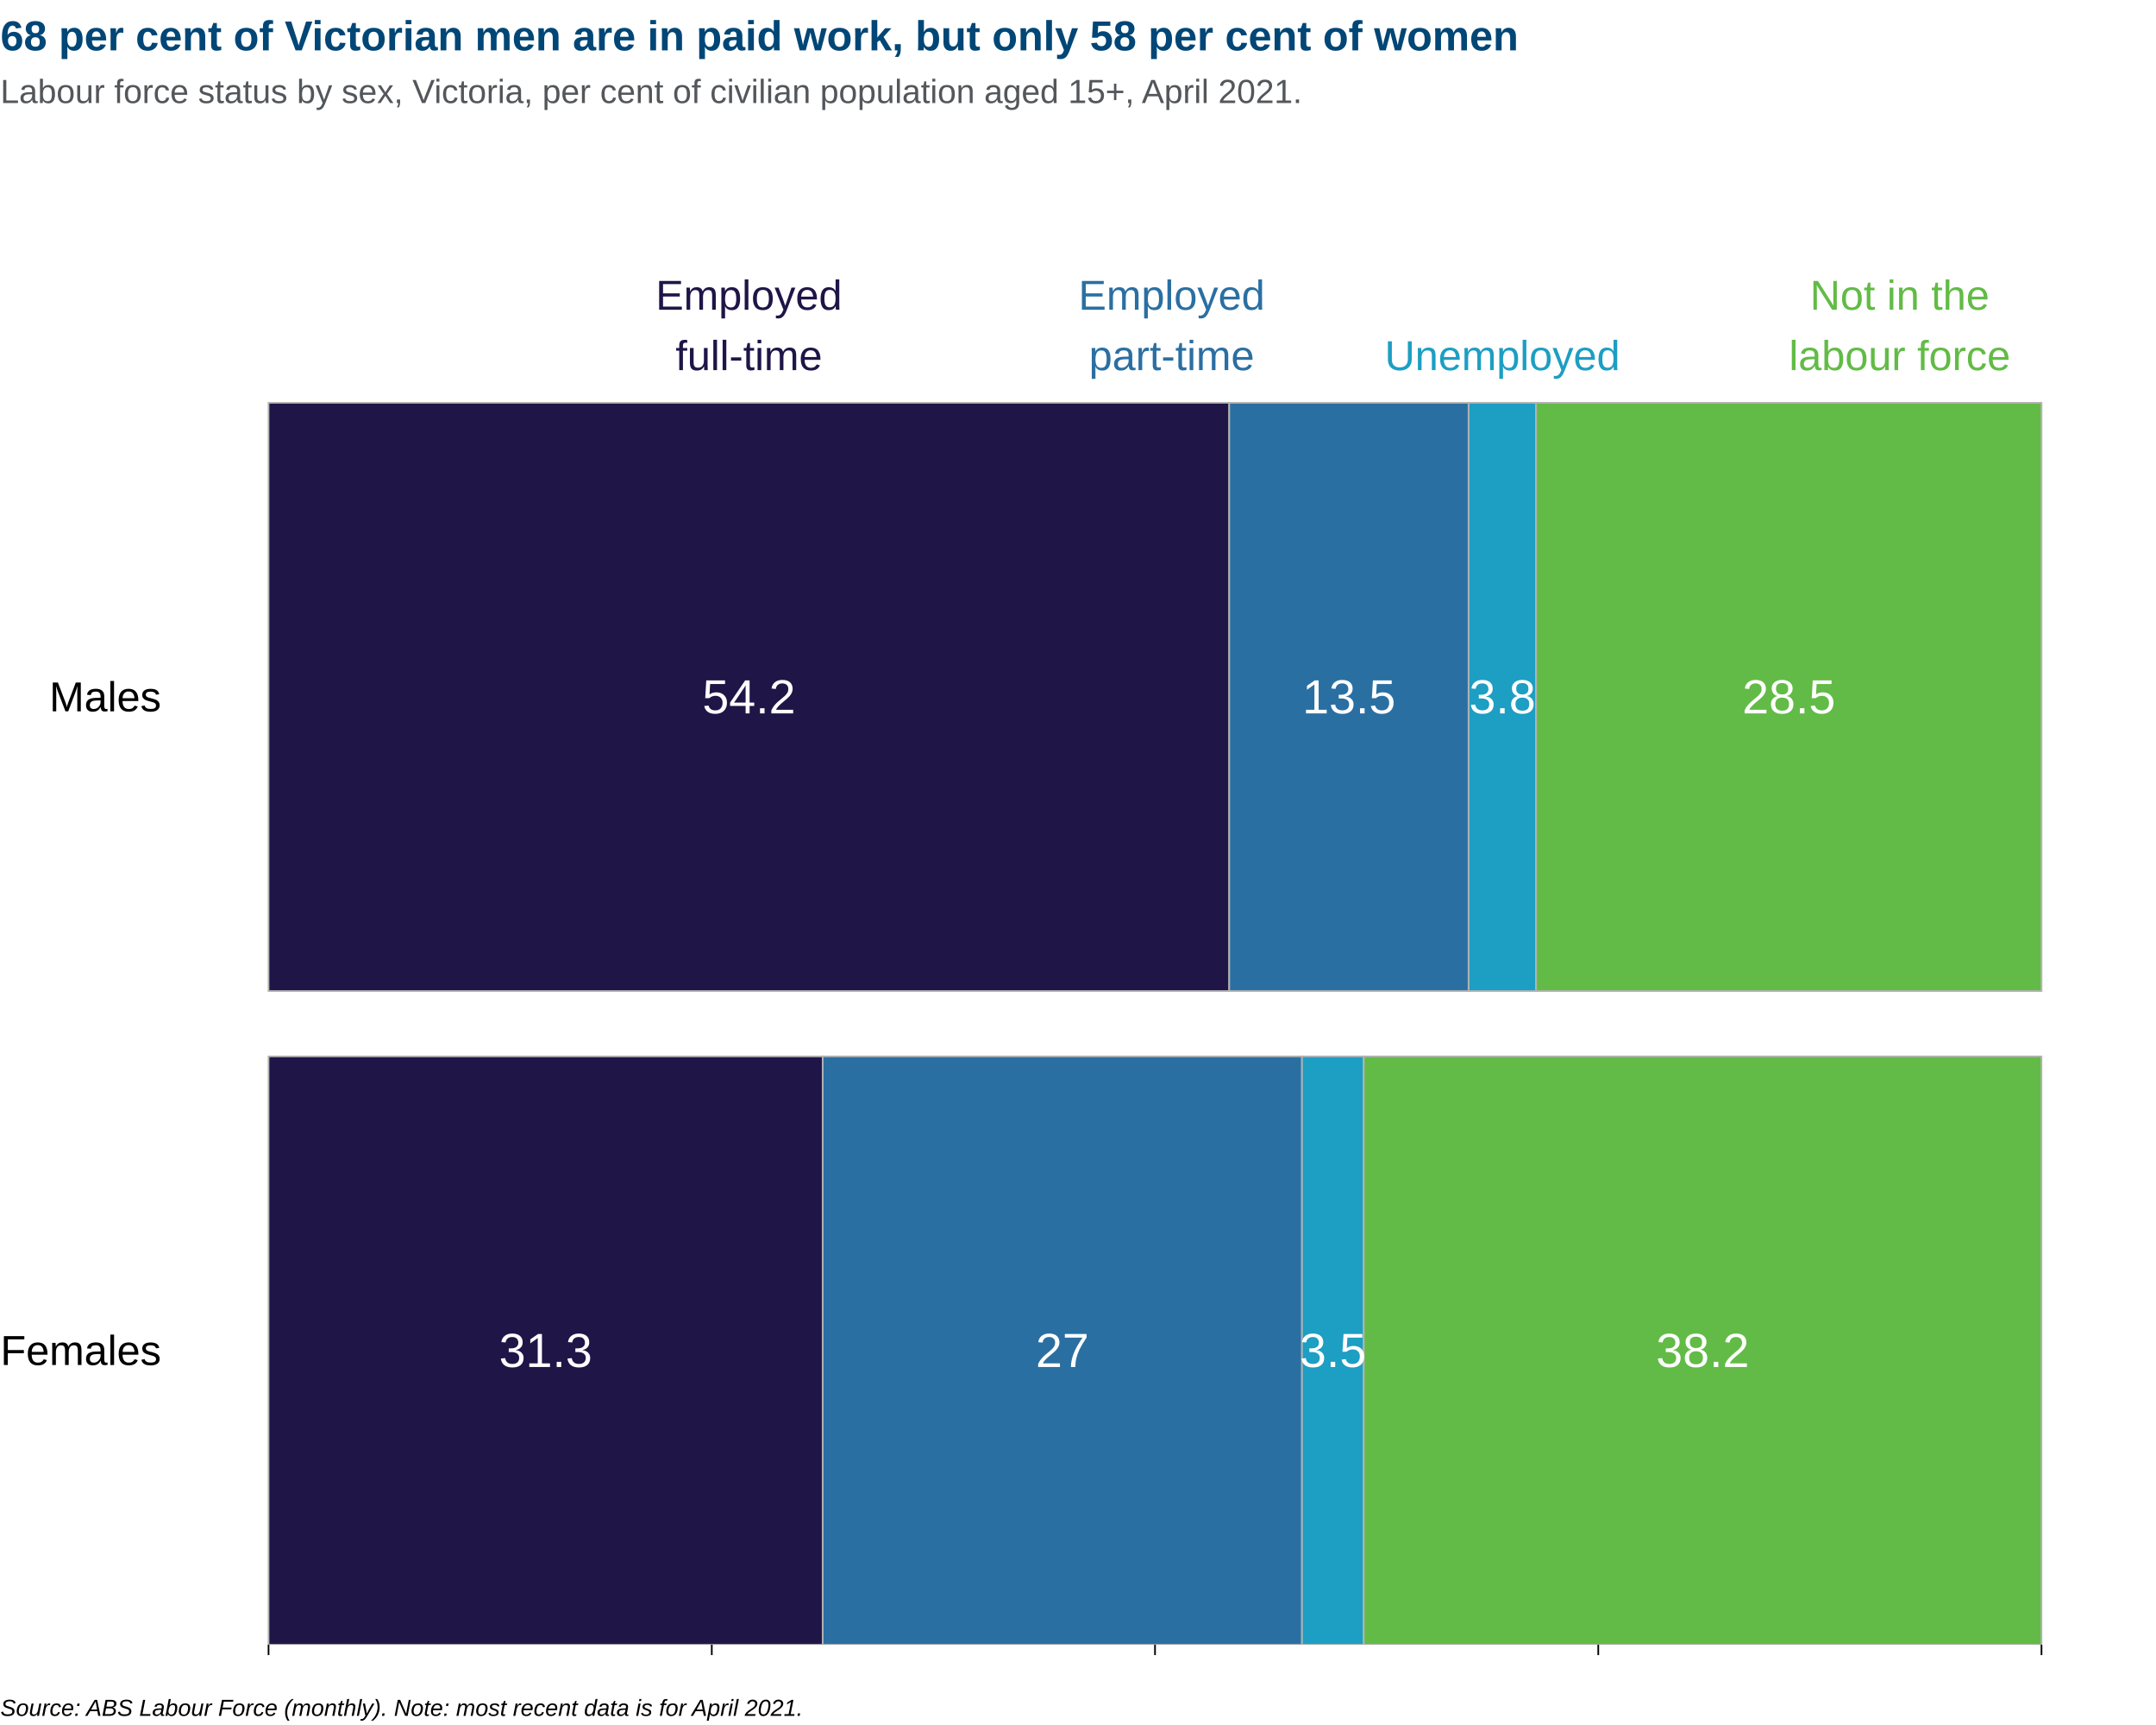
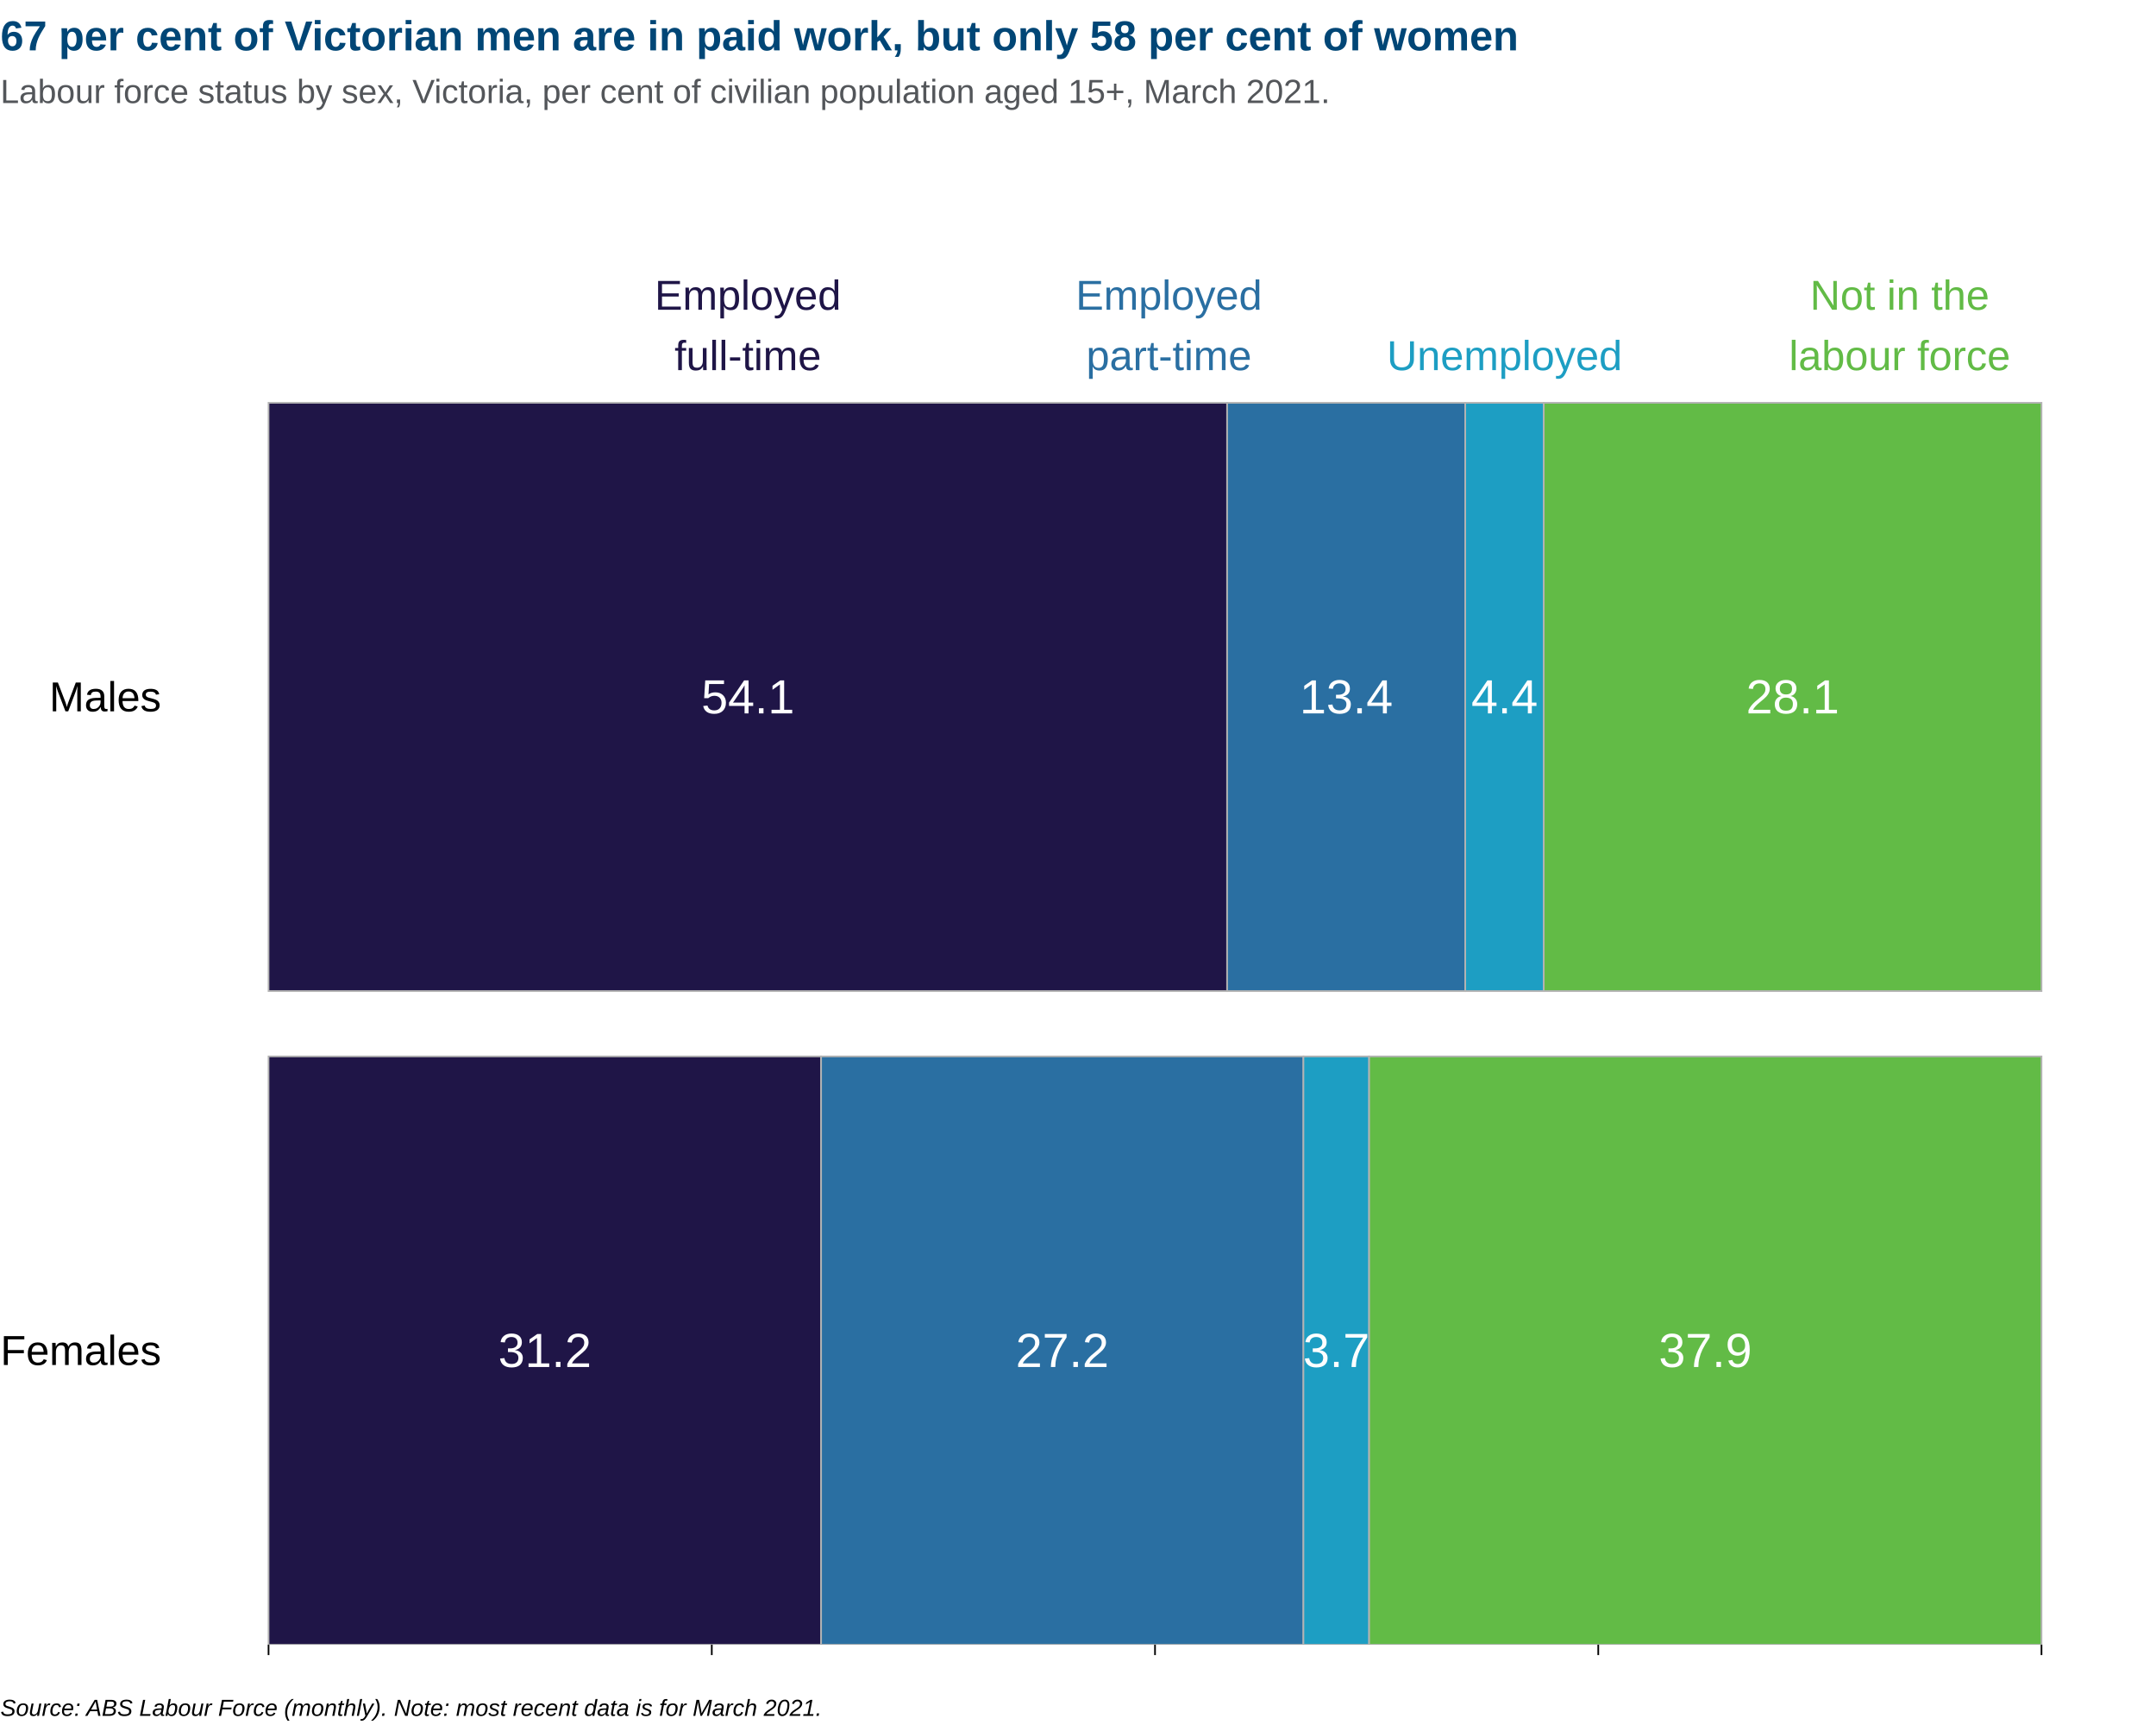
<svg xmlns="http://www.w3.org/2000/svg" viewBox="0 0 720.00 576.00">
  <defs>
    <style type="text/css">
    line, polyline, polygon, path, rect, circle {
      fill: none;
      stroke: #000000;
      stroke-linecap: round;
      stroke-linejoin: round;
      stroke-miterlimit: 10.00;
    }
  </style>
  </defs>
  <rect width="100%" height="100%" style="stroke: none; fill: #FFFFFF;" />
  <rect x="0.00" y="0.00" width="720.00" height="576.00" style="stroke-width: 0.75; stroke: none; fill: #FFFFFF;" />
  <defs>
    <clipPath id="cpNjAuMDh8NzExLjM2fDU0OS4xOHw0Ny4yMA==">
      <rect x="60.08" y="47.20" width="651.28" height="501.98" />
    </clipPath>
  </defs>
  <rect x="60.08" y="47.20" width="651.28" height="501.98" style="stroke-width: 0.75; stroke: none; fill: #FFFFFF;" clip-path="url(#cpNjAuMDh8NzExLjM2fDU0OS4xOHw0Ny4yMA==)" />
-   <rect x="89.68" y="352.75" width="185.06" height="196.43" style="stroke-width: 0.56; stroke: #B3B3B3; stroke-linecap: square; stroke-linejoin: miter; fill: #1F1547;" clip-path="url(#cpNjAuMDh8NzExLjM2fDU0OS4xOHw0Ny4yMA==)" />
-   <rect x="274.74" y="352.75" width="160.06" height="196.43" style="stroke-width: 0.56; stroke: #B3B3B3; stroke-linecap: square; stroke-linejoin: miter; fill: #2A6FA2;" clip-path="url(#cpNjAuMDh8NzExLjM2fDU0OS4xOHw0Ny4yMA==)" />
-   <rect x="434.80" y="352.75" width="20.63" height="196.43" style="stroke-width: 0.56; stroke: #B3B3B3; stroke-linecap: square; stroke-linejoin: miter; fill: #1D9EC3;" clip-path="url(#cpNjAuMDh8NzExLjM2fDU0OS4xOHw0Ny4yMA==)" />
-   <rect x="455.43" y="352.75" width="226.32" height="196.43" style="stroke-width: 0.56; stroke: #B3B3B3; stroke-linecap: square; stroke-linejoin: miter; fill: #62BB46;" clip-path="url(#cpNjAuMDh8NzExLjM2fDU0OS4xOHw0Ny4yMA==)" />
-   <rect x="89.68" y="134.50" width="320.82" height="196.43" style="stroke-width: 0.56; stroke: #B3B3B3; stroke-linecap: square; stroke-linejoin: miter; fill: #1F1547;" clip-path="url(#cpNjAuMDh8NzExLjM2fDU0OS4xOHw0Ny4yMA==)" />
-   <rect x="410.50" y="134.50" width="79.94" height="196.43" style="stroke-width: 0.56; stroke: #B3B3B3; stroke-linecap: square; stroke-linejoin: miter; fill: #2A6FA2;" clip-path="url(#cpNjAuMDh8NzExLjM2fDU0OS4xOHw0Ny4yMA==)" />
-   <rect x="490.44" y="134.50" width="22.52" height="196.43" style="stroke-width: 0.56; stroke: #B3B3B3; stroke-linecap: square; stroke-linejoin: miter; fill: #1D9EC3;" clip-path="url(#cpNjAuMDh8NzExLjM2fDU0OS4xOHw0Ny4yMA==)" />
-   <rect x="512.97" y="134.50" width="168.79" height="196.43" style="stroke-width: 0.56; stroke: #B3B3B3; stroke-linecap: square; stroke-linejoin: miter; fill: #62BB46;" clip-path="url(#cpNjAuMDh8NzExLjM2fDU0OS4xOHw0Ny4yMA==)" />
+   <rect x="89.68" y="352.75" width="184.53" height="196.43" style="stroke-width: 0.56; stroke: #B3B3B3; stroke-linecap: square; stroke-linejoin: miter; fill: #1F1547;" clip-path="url(#cpNjAuMDh8NzExLjM2fDU0OS4xOHw0Ny4yMA==)" />
+   <rect x="274.21" y="352.75" width="161.08" height="196.43" style="stroke-width: 0.56; stroke: #B3B3B3; stroke-linecap: square; stroke-linejoin: miter; fill: #2A6FA2;" clip-path="url(#cpNjAuMDh8NzExLjM2fDU0OS4xOHw0Ny4yMA==)" />
+   <rect x="435.28" y="352.75" width="21.94" height="196.43" style="stroke-width: 0.56; stroke: #B3B3B3; stroke-linecap: square; stroke-linejoin: miter; fill: #1D9EC3;" clip-path="url(#cpNjAuMDh8NzExLjM2fDU0OS4xOHw0Ny4yMA==)" />
+   <rect x="457.23" y="352.75" width="224.53" height="196.43" style="stroke-width: 0.56; stroke: #B3B3B3; stroke-linecap: square; stroke-linejoin: miter; fill: #62BB46;" clip-path="url(#cpNjAuMDh8NzExLjM2fDU0OS4xOHw0Ny4yMA==)" />
+   <rect x="89.68" y="134.50" width="320.12" height="196.43" style="stroke-width: 0.56; stroke: #B3B3B3; stroke-linecap: square; stroke-linejoin: miter; fill: #1F1547;" clip-path="url(#cpNjAuMDh8NzExLjM2fDU0OS4xOHw0Ny4yMA==)" />
+   <rect x="409.80" y="134.50" width="79.52" height="196.43" style="stroke-width: 0.56; stroke: #B3B3B3; stroke-linecap: square; stroke-linejoin: miter; fill: #2A6FA2;" clip-path="url(#cpNjAuMDh8NzExLjM2fDU0OS4xOHw0Ny4yMA==)" />
+   <rect x="489.32" y="134.50" width="26.22" height="196.43" style="stroke-width: 0.56; stroke: #B3B3B3; stroke-linecap: square; stroke-linejoin: miter; fill: #1D9EC3;" clip-path="url(#cpNjAuMDh8NzExLjM2fDU0OS4xOHw0Ny4yMA==)" />
+   <rect x="515.54" y="134.50" width="166.22" height="196.43" style="stroke-width: 0.56; stroke: #B3B3B3; stroke-linecap: square; stroke-linejoin: miter; fill: #62BB46;" clip-path="url(#cpNjAuMDh8NzExLjM2fDU0OS4xOHw0Ny4yMA==)" />
  <g clip-path="url(#cpNjAuMDh8NzExLjM2fDU0OS4xOHw0Ny4yMA==)">
-     <text x="166.65" y="456.46" style="font-size: 16.00px; fill: #FFFFFF; font-family: Liberation Sans;" textLength="31.11px" lengthAdjust="spacingAndGlyphs">31.3</text>
+     <text x="166.39" y="456.46" style="font-size: 16.00px; fill: #FFFFFF; font-family: Liberation Sans;" textLength="31.11px" lengthAdjust="spacingAndGlyphs">31.2</text>
  </g>
  <g clip-path="url(#cpNjAuMDh8NzExLjM2fDU0OS4xOHw0Ny4yMA==)">
-     <text x="345.88" y="456.46" style="font-size: 16.00px; fill: #FFFFFF; font-family: Liberation Sans;" textLength="17.78px" lengthAdjust="spacingAndGlyphs">27</text>
+     <text x="339.19" y="456.46" style="font-size: 16.00px; fill: #FFFFFF; font-family: Liberation Sans;" textLength="31.11px" lengthAdjust="spacingAndGlyphs">27.2</text>
  </g>
  <g clip-path="url(#cpNjAuMDh8NzExLjM2fDU0OS4xOHw0Ny4yMA==)">
-     <text x="434.01" y="456.46" style="font-size: 16.00px; fill: #FFFFFF; font-family: Liberation Sans;" textLength="22.22px" lengthAdjust="spacingAndGlyphs">3.5</text>
+     <text x="435.15" y="456.46" style="font-size: 16.00px; fill: #FFFFFF; font-family: Liberation Sans;" textLength="22.22px" lengthAdjust="spacingAndGlyphs">3.7</text>
  </g>
  <g clip-path="url(#cpNjAuMDh8NzExLjM2fDU0OS4xOHw0Ny4yMA==)">
-     <text x="553.04" y="456.46" style="font-size: 16.00px; fill: #FFFFFF; font-family: Liberation Sans;" textLength="31.11px" lengthAdjust="spacingAndGlyphs">38.2</text>
+     <text x="553.94" y="456.46" style="font-size: 16.00px; fill: #FFFFFF; font-family: Liberation Sans;" textLength="31.11px" lengthAdjust="spacingAndGlyphs">37.9</text>
  </g>
  <g clip-path="url(#cpNjAuMDh8NzExLjM2fDU0OS4xOHw0Ny4yMA==)">
-     <text x="234.54" y="238.21" style="font-size: 16.00px; fill: #FFFFFF; font-family: Liberation Sans;" textLength="31.11px" lengthAdjust="spacingAndGlyphs">54.2</text>
+     <text x="234.19" y="238.21" style="font-size: 16.00px; fill: #FFFFFF; font-family: Liberation Sans;" textLength="31.11px" lengthAdjust="spacingAndGlyphs">54.1</text>
  </g>
  <g clip-path="url(#cpNjAuMDh8NzExLjM2fDU0OS4xOHw0Ny4yMA==)">
-     <text x="434.92" y="238.21" style="font-size: 16.00px; fill: #FFFFFF; font-family: Liberation Sans;" textLength="31.11px" lengthAdjust="spacingAndGlyphs">13.5</text>
+     <text x="434.01" y="238.21" style="font-size: 16.00px; fill: #FFFFFF; font-family: Liberation Sans;" textLength="31.11px" lengthAdjust="spacingAndGlyphs">13.4</text>
  </g>
  <g clip-path="url(#cpNjAuMDh8NzExLjM2fDU0OS4xOHw0Ny4yMA==)">
-     <text x="490.60" y="238.21" style="font-size: 16.00px; fill: #FFFFFF; font-family: Liberation Sans;" textLength="22.22px" lengthAdjust="spacingAndGlyphs">3.8</text>
+     <text x="491.32" y="238.21" style="font-size: 16.00px; fill: #FFFFFF; font-family: Liberation Sans;" textLength="22.22px" lengthAdjust="spacingAndGlyphs">4.4</text>
  </g>
  <g clip-path="url(#cpNjAuMDh8NzExLjM2fDU0OS4xOHw0Ny4yMA==)">
-     <text x="581.81" y="238.21" style="font-size: 16.00px; fill: #FFFFFF; font-family: Liberation Sans;" textLength="31.11px" lengthAdjust="spacingAndGlyphs">28.5</text>
+     <text x="583.09" y="238.21" style="font-size: 16.00px; fill: #FFFFFF; font-family: Liberation Sans;" textLength="31.11px" lengthAdjust="spacingAndGlyphs">28.1</text>
  </g>
  <g clip-path="url(#cpNjAuMDh8NzExLjM2fDU0OS4xOHw0Ny4yMA==)">
-     <text x="218.97" y="103.43" style="font-size: 14.00px; fill: #1F1547; font-family: Liberation Sans;" textLength="62.23px" lengthAdjust="spacingAndGlyphs">Employed</text>
+     <text x="218.62" y="103.43" style="font-size: 14.00px; fill: #1F1547; font-family: Liberation Sans;" textLength="62.23px" lengthAdjust="spacingAndGlyphs">Employed</text>
  </g>
  <g clip-path="url(#cpNjAuMDh8NzExLjM2fDU0OS4xOHw0Ny4yMA==)">
-     <text x="225.60" y="123.59" style="font-size: 14.00px; fill: #1F1547; font-family: Liberation Sans;" textLength="48.98px" lengthAdjust="spacingAndGlyphs">full-time</text>
+     <text x="225.25" y="123.59" style="font-size: 14.00px; fill: #1F1547; font-family: Liberation Sans;" textLength="48.98px" lengthAdjust="spacingAndGlyphs">full-time</text>
  </g>
  <g clip-path="url(#cpNjAuMDh8NzExLjM2fDU0OS4xOHw0Ny4yMA==)">
-     <text x="360.15" y="103.43" style="font-size: 14.00px; fill: #2A6FA2; font-family: Liberation Sans;" textLength="62.23px" lengthAdjust="spacingAndGlyphs">Employed</text>
+     <text x="359.24" y="103.43" style="font-size: 14.00px; fill: #2A6FA2; font-family: Liberation Sans;" textLength="62.23px" lengthAdjust="spacingAndGlyphs">Employed</text>
  </g>
  <g clip-path="url(#cpNjAuMDh8NzExLjM2fDU0OS4xOHw0Ny4yMA==)">
-     <text x="363.66" y="123.59" style="font-size: 14.00px; fill: #2A6FA2; font-family: Liberation Sans;" textLength="55.20px" lengthAdjust="spacingAndGlyphs">part-time</text>
+     <text x="362.75" y="123.59" style="font-size: 14.00px; fill: #2A6FA2; font-family: Liberation Sans;" textLength="55.20px" lengthAdjust="spacingAndGlyphs">part-time</text>
  </g>
  <g clip-path="url(#cpNjAuMDh8NzExLjM2fDU0OS4xOHw0Ny4yMA==)">
-     <text x="462.42" y="123.59" style="font-size: 14.00px; fill: #1D9EC3; font-family: Liberation Sans;" textLength="78.56px" lengthAdjust="spacingAndGlyphs">Unemployed</text>
+     <text x="463.15" y="123.59" style="font-size: 14.00px; fill: #1D9EC3; font-family: Liberation Sans;" textLength="78.56px" lengthAdjust="spacingAndGlyphs">Unemployed</text>
  </g>
  <g clip-path="url(#cpNjAuMDh8NzExLjM2fDU0OS4xOHw0Ny4yMA==)">
    <text x="604.44" y="103.43" style="font-size: 14.00px; fill: #62BB46; font-family: Liberation Sans;" textLength="59.91px" lengthAdjust="spacingAndGlyphs">Not in the</text>
  </g>
  <g clip-path="url(#cpNjAuMDh8NzExLjM2fDU0OS4xOHw0Ny4yMA==)">
    <text x="597.44" y="123.59" style="font-size: 14.00px; fill: #62BB46; font-family: Liberation Sans;" textLength="73.89px" lengthAdjust="spacingAndGlyphs">labour force</text>
  </g>
  <defs>
    <clipPath id="cpMC4wMHw3MjAuMDB8NTc2LjAwfDAuMDA=">
      <rect x="0.00" y="0.00" width="720.00" height="576.00" />
    </clipPath>
  </defs>
  <g clip-path="url(#cpMC4wMHw3MjAuMDB8NTc2LjAwfDAuMDA=)">
    <text x="0.14" y="455.78" style="font-size: 14.00px; font-family: Liberation Sans;" textLength="53.66px" lengthAdjust="spacingAndGlyphs">Females</text>
  </g>
  <g clip-path="url(#cpMC4wMHw3MjAuMDB8NTc2LjAwfDAuMDA=)">
    <text x="16.47" y="237.52" style="font-size: 14.00px; font-family: Liberation Sans;" textLength="37.33px" lengthAdjust="spacingAndGlyphs">Males</text>
  </g>
  <polyline points="89.68,552.66 89.68,549.18 " style="stroke-width: 0.56; stroke-linecap: butt;" clip-path="url(#cpMC4wMHw3MjAuMDB8NTc2LjAwfDAuMDA=)" />
  <polyline points="237.70,552.66 237.70,549.18 " style="stroke-width: 0.56; stroke-linecap: butt;" clip-path="url(#cpMC4wMHw3MjAuMDB8NTc2LjAwfDAuMDA=)" />
  <polyline points="385.72,552.66 385.72,549.18 " style="stroke-width: 0.56; stroke-linecap: butt;" clip-path="url(#cpMC4wMHw3MjAuMDB8NTc2LjAwfDAuMDA=)" />
  <polyline points="533.74,552.66 533.74,549.18 " style="stroke-width: 0.56; stroke-linecap: butt;" clip-path="url(#cpMC4wMHw3MjAuMDB8NTc2LjAwfDAuMDA=)" />
  <polyline points="681.76,552.66 681.76,549.18 " style="stroke-width: 0.56; stroke-linecap: butt;" clip-path="url(#cpMC4wMHw3MjAuMDB8NTc2LjAwfDAuMDA=)" />
  <g clip-path="url(#cpMC4wMHw3MjAuMDB8NTc2LjAwfDAuMDA=)">
-     <text x="0.14" y="34.41" style="font-size: 11.20px; fill: #53565A; font-family: Liberation Sans;" textLength="434.06px" lengthAdjust="spacingAndGlyphs">Labour force status by sex, Victoria, per cent of civilian population aged 15+, April 2021.</text>
+     <text x="0.14" y="34.41" style="font-size: 11.20px; fill: #53565A; font-family: Liberation Sans;" textLength="443.38px" lengthAdjust="spacingAndGlyphs">Labour force status by sex, Victoria, per cent of civilian population aged 15+, March 2021.</text>
  </g>
  <g clip-path="url(#cpMC4wMHw3MjAuMDB8NTc2LjAwfDAuMDA=)">
-     <text x="0.14" y="16.82" style="font-size: 14.00px; font-weight: bold; fill: #004676; font-family: Liberation Sans;" textLength="506.81px" lengthAdjust="spacingAndGlyphs">68 per cent of Victorian men are in paid work, but only 58 per cent of women</text>
+     <text x="0.14" y="16.82" style="font-size: 14.00px; font-weight: bold; fill: #004676; font-family: Liberation Sans;" textLength="506.81px" lengthAdjust="spacingAndGlyphs">67 per cent of Victorian men are in paid work, but only 58 per cent of women</text>
  </g>
  <g clip-path="url(#cpMC4wMHw3MjAuMDB8NTc2LjAwfDAuMDA=)">
-     <text x="0.14" y="572.95" style="font-size: 7.77px; font-style: italic; font-family: Liberation Sans;" textLength="267.75px" lengthAdjust="spacingAndGlyphs">Source: ABS Labour Force (monthly). Note: most recent data is for April 2021.</text>
+     <text x="0.14" y="572.95" style="font-size: 7.77px; font-style: italic; font-family: Liberation Sans;" textLength="274.09px" lengthAdjust="spacingAndGlyphs">Source: ABS Labour Force (monthly). Note: most recent data is for March 2021.</text>
  </g>
</svg>
